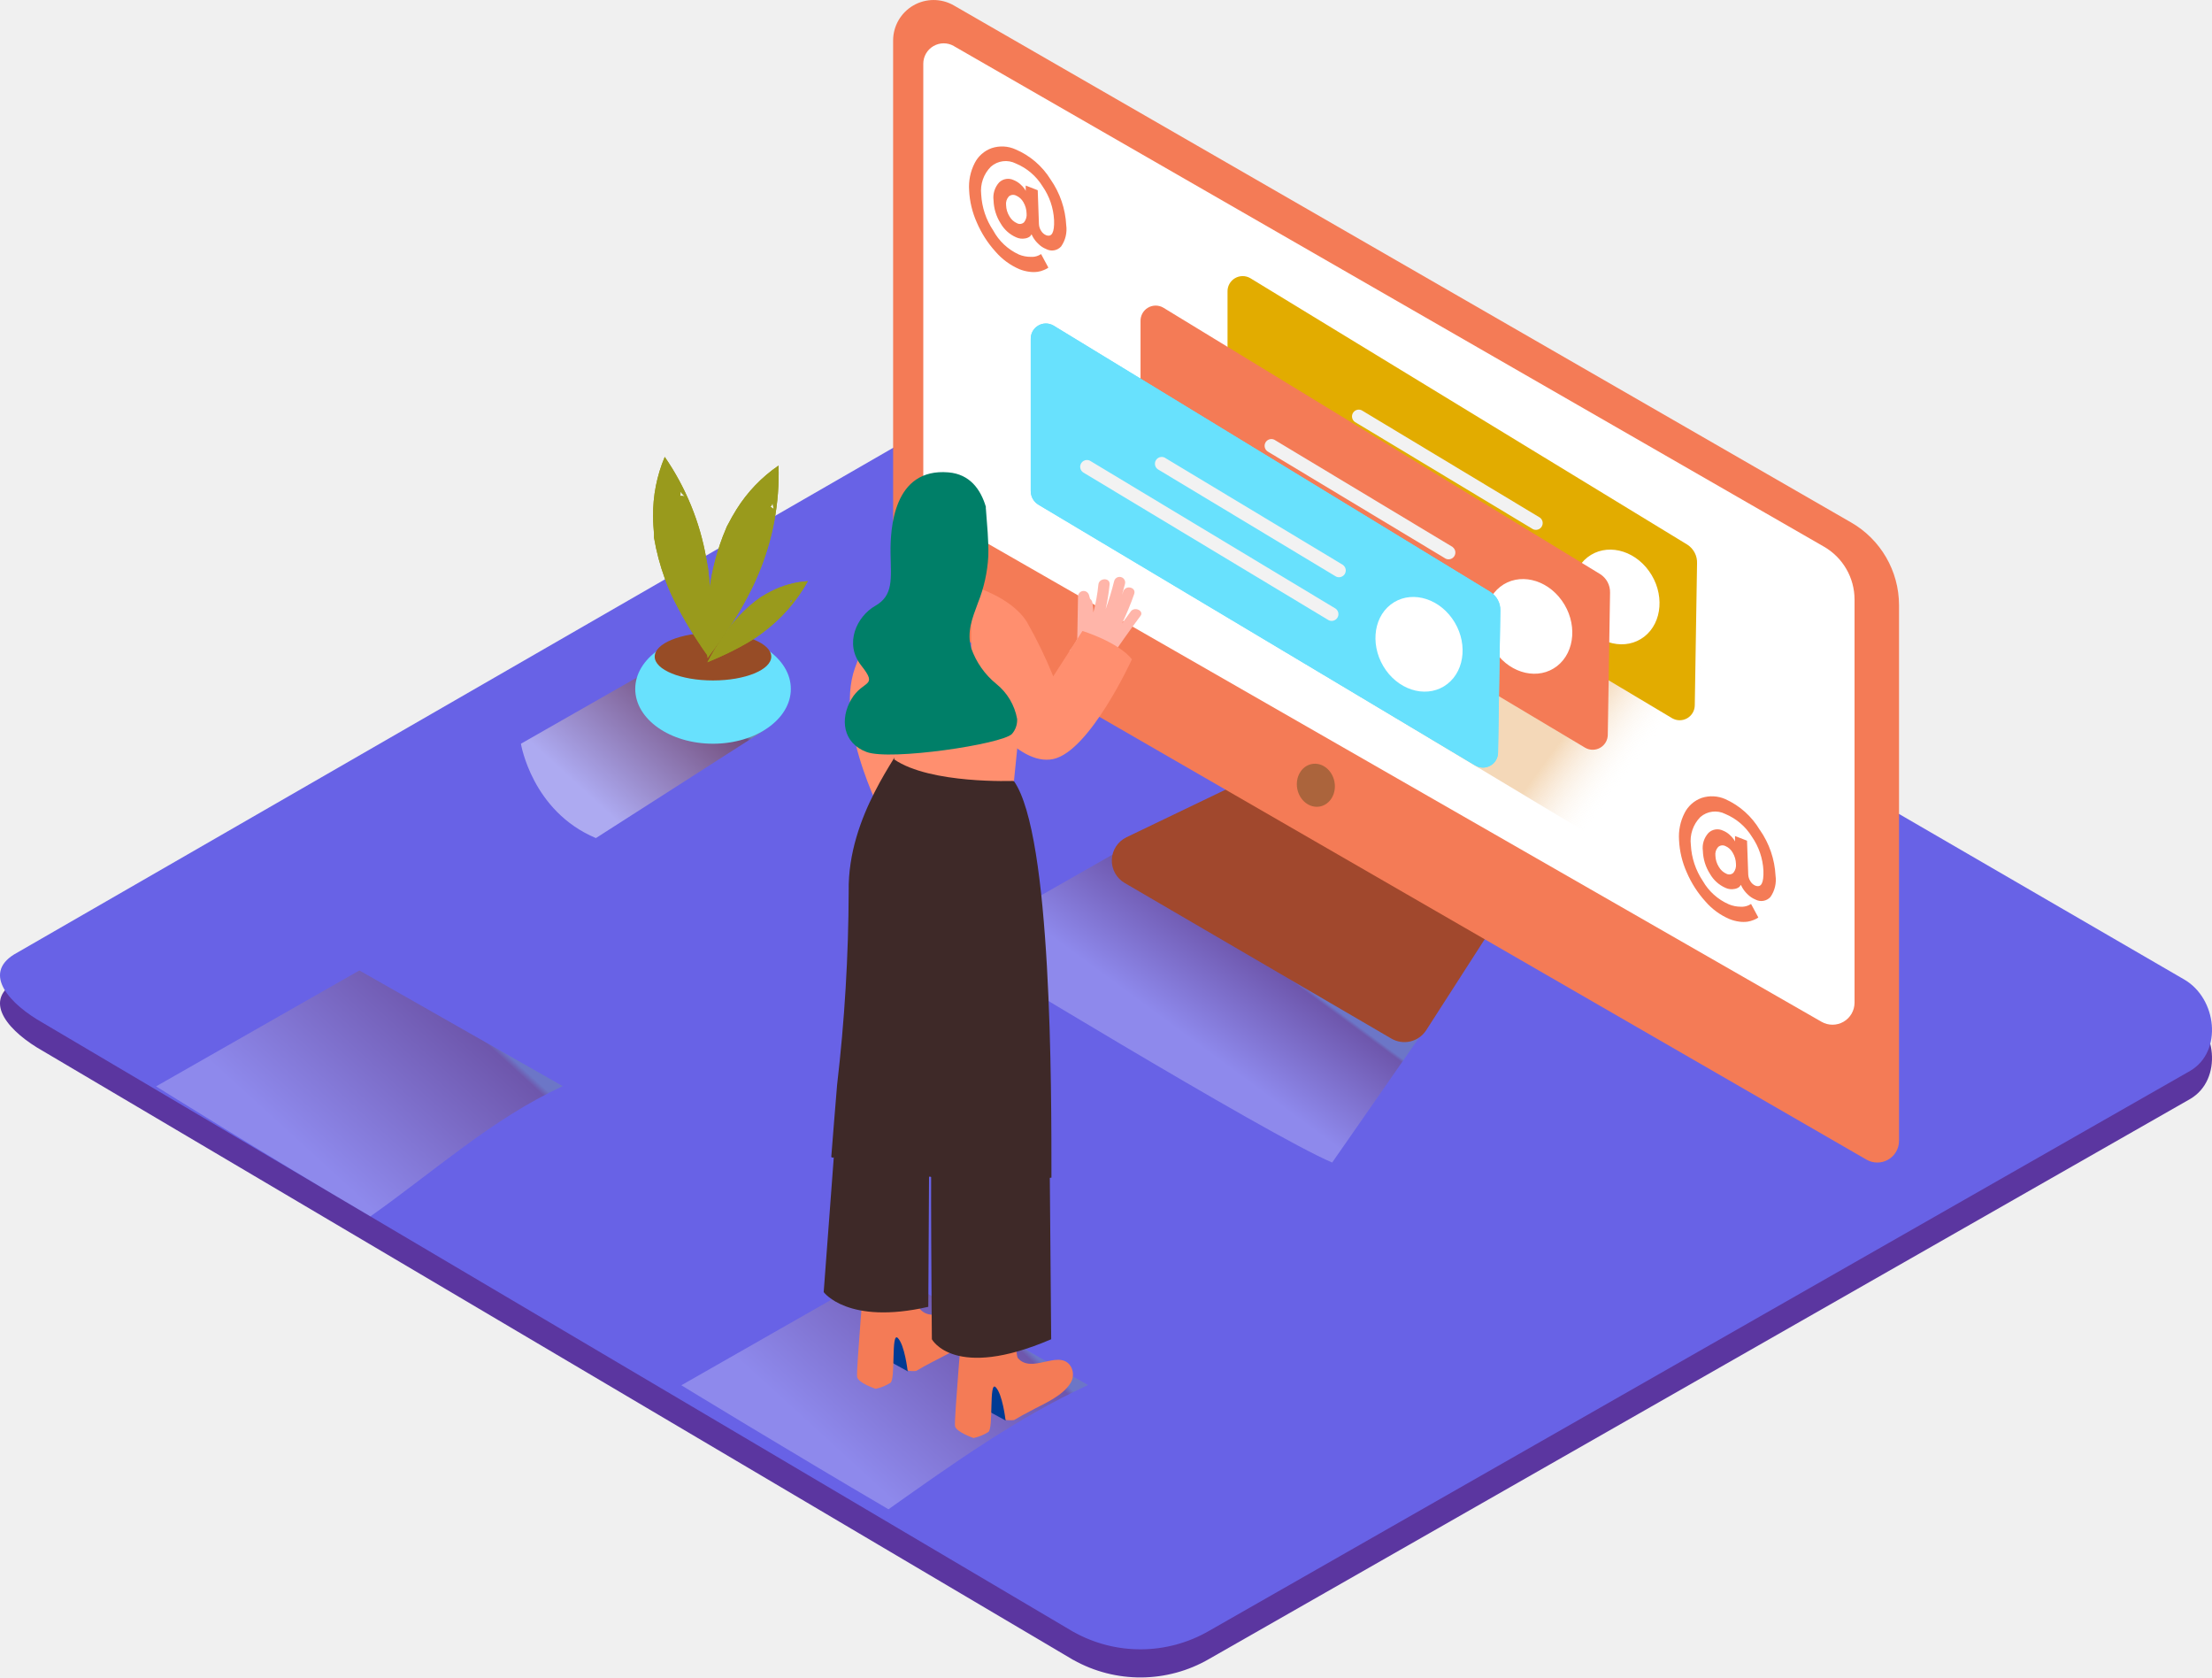
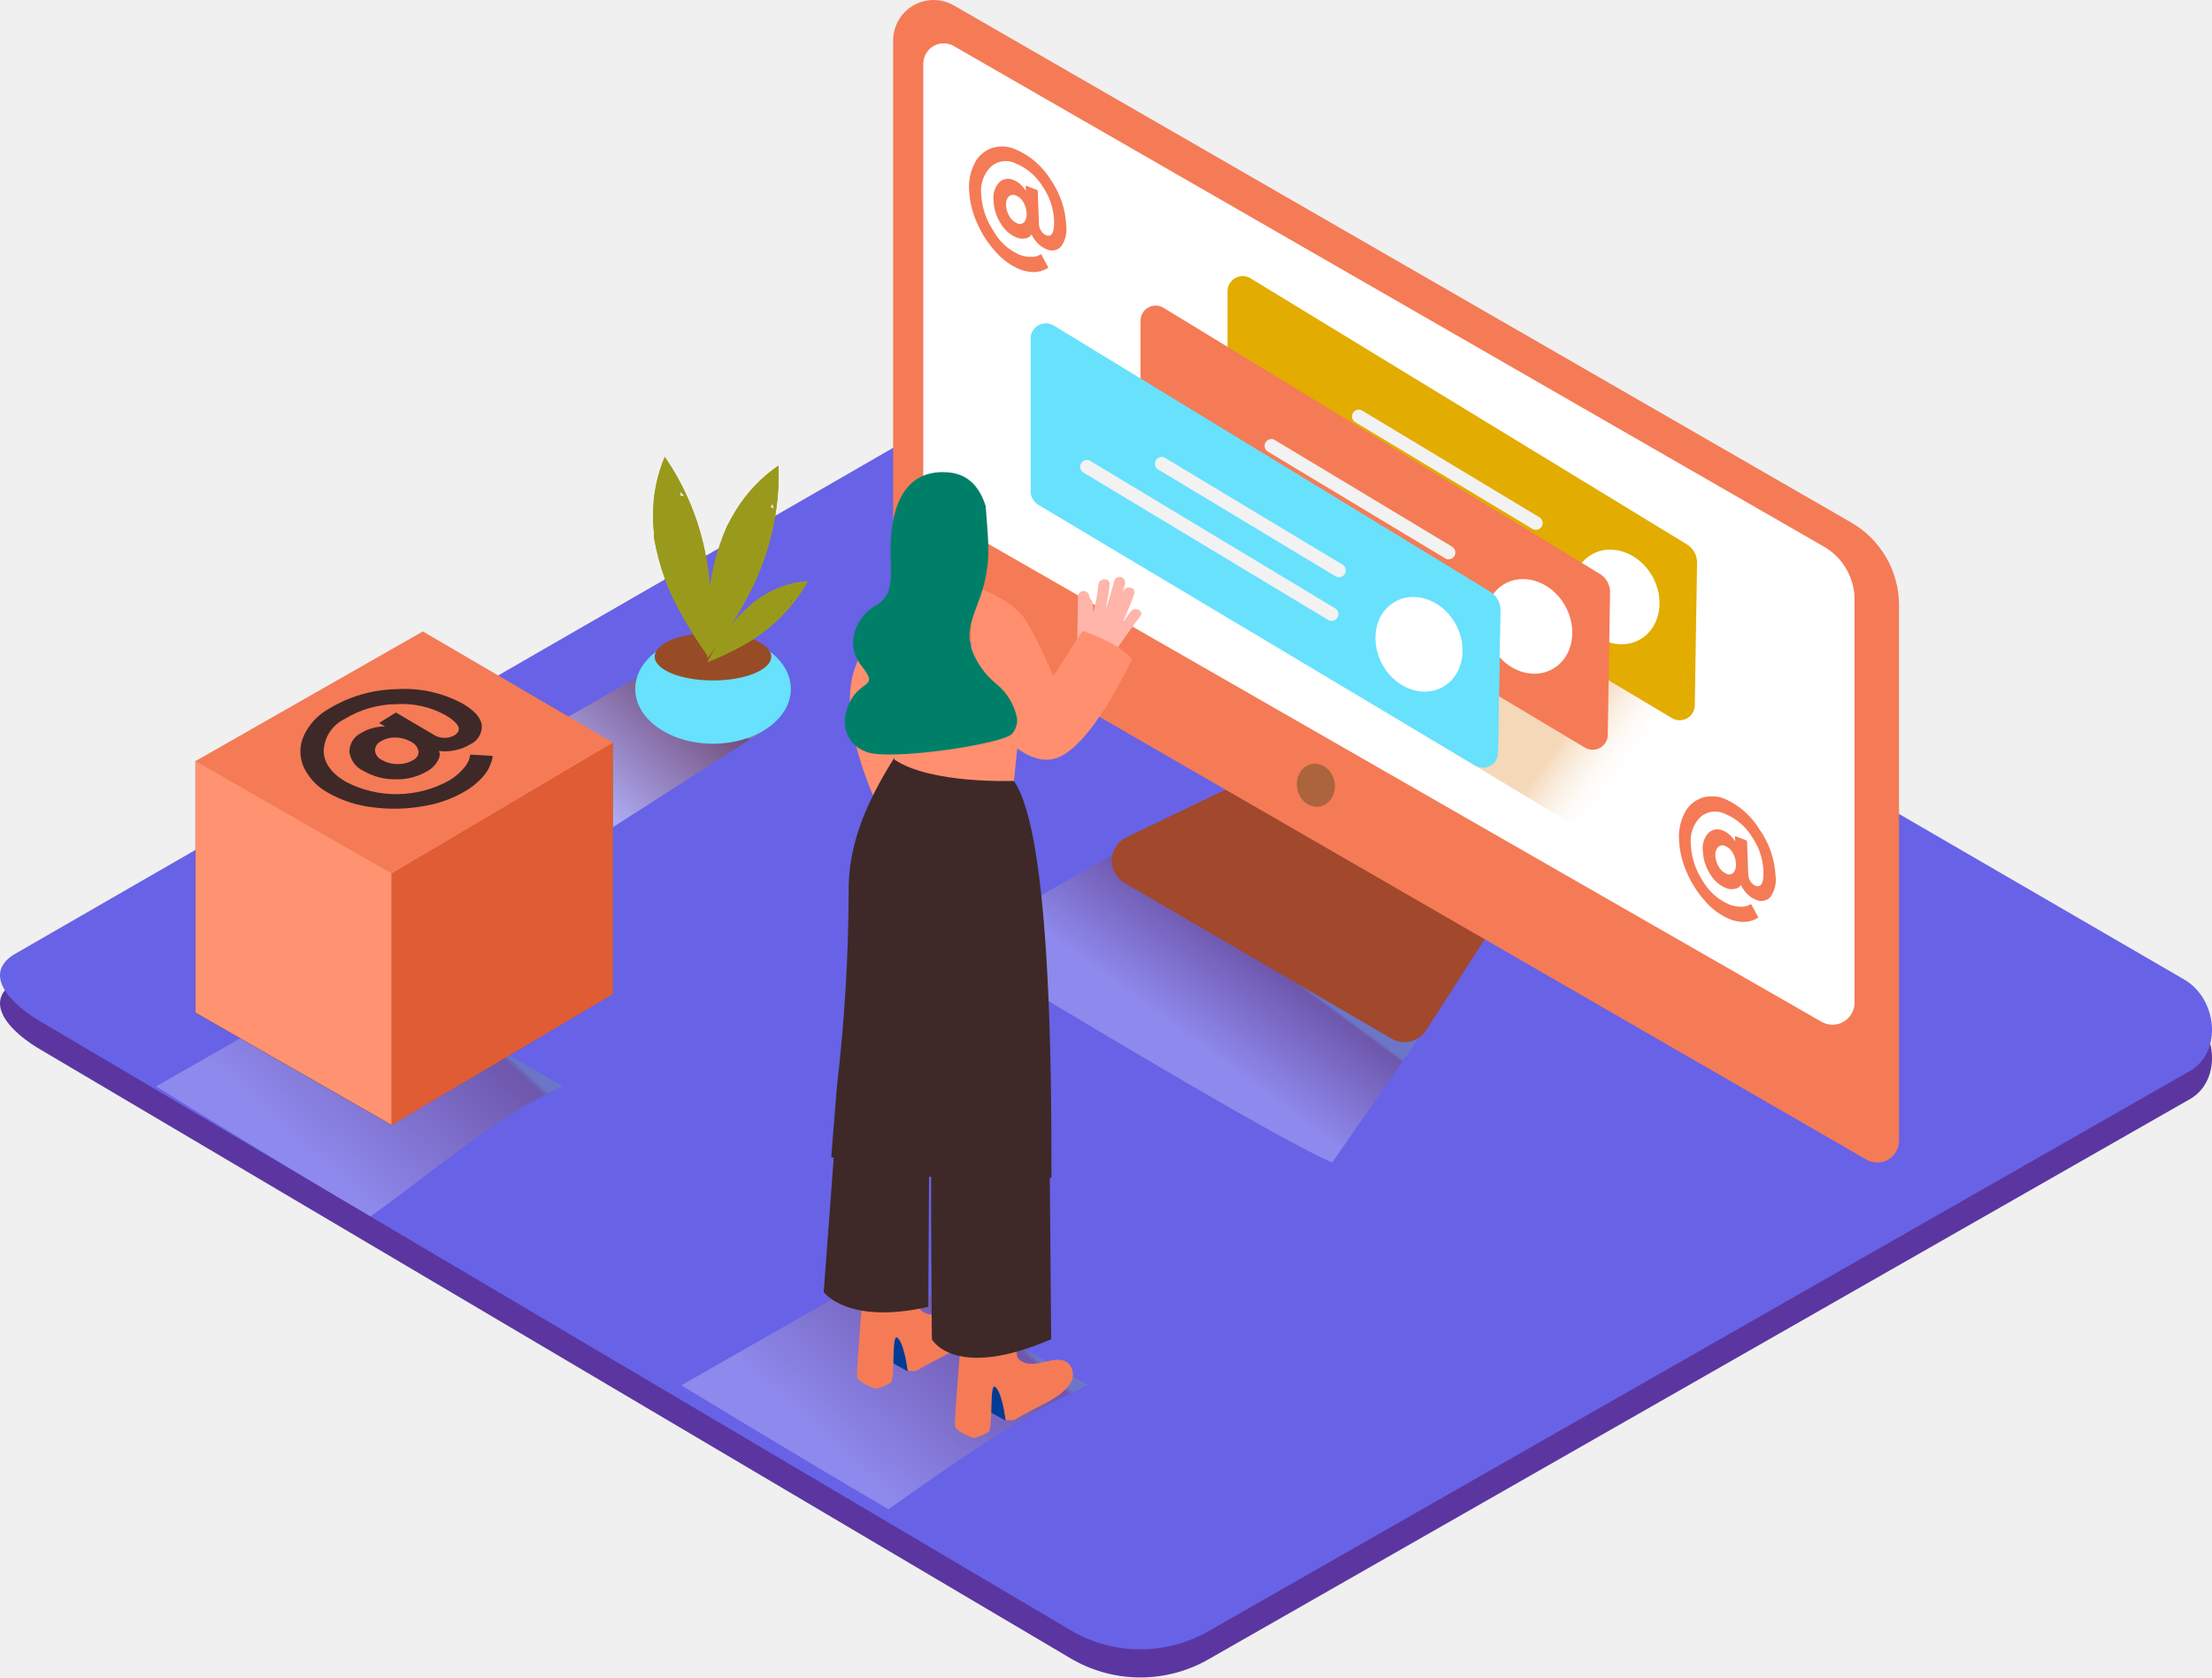
<svg xmlns="http://www.w3.org/2000/svg" xmlns:xlink="http://www.w3.org/1999/xlink" width="236.846" height="179.566" viewBox="0 0 236.846 179.566">
  <defs>
    <linearGradient id="linear-gradient" x1="0.612" y1="0.369" x2="0.408" y2="0.555" gradientUnits="objectBoundingBox">
      <stop offset="0" stop-color="#78b46a" />
      <stop offset="0.03" stop-color="#7f3500" />
      <stop offset="1" stop-color="#fff" />
    </linearGradient>
    <linearGradient id="linear-gradient-2" x1="0.822" y1="0.286" x2="0.299" y2="0.624" xlink:href="#linear-gradient" />
    <linearGradient id="linear-gradient-3" x1="0.807" y1="0.219" x2="0.216" y2="0.666" xlink:href="#linear-gradient" />
    <linearGradient id="linear-gradient-4" x1="0.81" y1="0.606" x2="0.675" y2="0.553" gradientUnits="objectBoundingBox">
      <stop offset="0" stop-color="#fff" stop-opacity="0" />
      <stop offset="0.99" stop-color="#dc841e" />
    </linearGradient>
    <linearGradient id="linear-gradient-5" x1="0.822" y1="0.276" x2="0.299" y2="0.623" xlink:href="#linear-gradient" />
  </defs>
-   <g id="Grupo_1" data-name="Grupo 1" transform="translate(-0.071 -0.407)">
-     <path id="Trazado_1" data-name="Trazado 1" d="M114.994,178.1,4.676,112.92c-3.512-1.974-6.523-5.209-3.1-7.331L112.286,41.8c1.66-1.03,4.181-1.705,5.873-.72l115.786,67.19c3.512,2.038,4.142,7.717.643,9.774l-105.056,59.95a14.67,14.67,0,0,1-14.538.1Z" fill="#5b36a0" />
-     <path id="Trazado_2" data-name="Trazado 2" d="M114.994,175.088,4.676,109.91c-3.512-1.975-6.523-5.21-3.1-7.332L112.286,38.79c1.66-1.029,4.181-1.7,5.873-.72l115.786,67.19c3.512,2.039,4.142,7.717.643,9.775L129.532,174.984a14.67,14.67,0,0,1-14.538.1Z" fill="#6862e6" />
-     <path id="Trazado_3" data-name="Trazado 3" d="M124.09,89.094l-21.768,12.418s33.533,20.457,40.39,23.338l12.537-18.007" opacity="0.25" fill="url(#linear-gradient)" />
-     <path id="Trazado_4" data-name="Trazado 4" d="M116.57,148.67,94.8,136.277,73.022,148.695s11.34,6.92,22.18,13.274c6.882-4.868,13.771-9.788,21.368-13.3Z" opacity="0.25" fill="url(#linear-gradient-2)" />
-     <path id="Trazado_5" data-name="Trazado 5" d="M69.658,72.142,55.847,80.02s1.17,7.222,8.028,10.1L81.957,78.547" opacity="0.46" fill="url(#linear-gradient-3)" />
-     <ellipse id="Elipse_1" data-name="Elipse 1" cx="8.33" cy="5.865" rx="8.33" ry="5.865" transform="translate(68.088 68.29)" fill="#68e1fd" />
-     <ellipse id="Elipse_2" data-name="Elipse 2" cx="6.24" cy="2.553" rx="6.24" ry="2.553" transform="translate(70.172 68.142)" fill="#974c26" />
-     <path id="Trazado_6" data-name="Trazado 6" d="M76.187,66.438c0-1.151-.039-2.3-.129-3.454q-.039-.45-.084-.894l-.064-.585a3.5,3.5,0,0,0-.09-.6c-.039-.236-.08-.47-.122-.7a27.482,27.482,0,0,0-4.451-10.888A15.913,15.913,0,0,0,70,55.692c0,.643.051,1.286.1,1.89v.38a25.153,25.153,0,0,0,1.158,4.38,21.007,21.007,0,0,0,1.344,3.009q.852,1.632,1.846,3.183c.515.81,1,1.53,1.5,2.219a42.052,42.052,0,0,0,.23-4.315ZM72.913,53.492a1.035,1.035,0,0,0,0-.45q.237.245.47.5a1.428,1.428,0,0,0-.477-.052h.007Z" fill="#999a1c" />
-     <path id="Trazado_7" data-name="Trazado 7" d="M78.329,67.325a32.485,32.485,0,0,0,1.756-2.977q.211-.4.412-.8l.263-.534.251-.553.277-.643A27.48,27.48,0,0,0,83.43,50.245a15.918,15.918,0,0,0-4.5,4.694q-.5.8-.933,1.647l-.128.237-.033.1c-.122.29-.244.58-.36.875a25.154,25.154,0,0,0-1.035,3.44,21.006,21.006,0,0,0-.5,3.261q-.17,1.831-.167,3.672c0,.958,0,1.833.058,2.675.855-1.138,1.717-2.308,2.5-3.524Zm4.245-12.662a1.024,1.024,0,0,0,.219-.393q.07.334.122.644a1.419,1.419,0,0,0-.34-.251Z" fill="#999a1c" />
-     <path id="Trazado_8" data-name="Trazado 8" d="M78.284,70.193q.971-.481,1.93-1.041l.482-.3.315-.2.309-.218.36-.264a17.288,17.288,0,0,0,4.889-5.55,10.017,10.017,0,0,0-3.937,1.087c-.354.18-.695.38-1.036.585l-.147.09-.052.045-.476.354a15.773,15.773,0,0,0-1.672,1.524,13.317,13.317,0,0,0-1.32,1.6q-.67.947-1.286,1.93c-.308.514-.585,1-.83,1.466.83-.347,1.66-.708,2.47-1.113Zm6.38-5.466a.643.643,0,0,0,.245-.141q-.07.2-.154.4a.9.9,0,0,0-.09-.257v-.007Zm-8.477,1.711c0-1.151-.039-2.3-.129-3.454q-.039-.45-.084-.894l-.064-.585a3.5,3.5,0,0,0-.09-.6c-.039-.236-.08-.47-.122-.7a27.482,27.482,0,0,0-4.451-10.888A15.913,15.913,0,0,0,70,55.692c0,.643.051,1.286.1,1.89v.38a25.153,25.153,0,0,0,1.158,4.38,21.007,21.007,0,0,0,1.344,3.009q.852,1.632,1.846,3.183c.515.81,1,1.53,1.5,2.219a42.052,42.052,0,0,0,.23-4.315ZM72.913,53.492a1.035,1.035,0,0,0,0-.45q.237.245.47.5a1.428,1.428,0,0,0-.477-.052h.007Z" fill="#999a1c" />
-     <path id="Trazado_9" data-name="Trazado 9" d="M78.329,67.325a32.485,32.485,0,0,0,1.756-2.977q.211-.4.412-.8l.263-.534.251-.553.277-.643A27.48,27.48,0,0,0,83.43,50.245a15.918,15.918,0,0,0-4.5,4.694q-.5.8-.933,1.647l-.128.237-.033.1c-.122.29-.244.58-.36.875a25.154,25.154,0,0,0-1.035,3.44,21.006,21.006,0,0,0-.5,3.261q-.17,1.831-.167,3.672c0,.958,0,1.833.058,2.675.855-1.138,1.717-2.308,2.5-3.524Zm4.245-12.662a1.024,1.024,0,0,0,.219-.393q.07.334.122.644a1.419,1.419,0,0,0-.34-.251Z" fill="#999a1c" />
-     <path id="Trazado_10" data-name="Trazado 10" d="M78.284,70.193q.971-.481,1.93-1.041l.482-.3.315-.2.309-.218.36-.264a17.288,17.288,0,0,0,4.889-5.55,10.017,10.017,0,0,0-3.937,1.087c-.354.18-.695.38-1.036.585l-.147.09-.052.045-.476.354a15.773,15.773,0,0,0-1.672,1.524,13.317,13.317,0,0,0-1.32,1.6q-.67.947-1.286,1.93c-.308.514-.585,1-.83,1.466.83-.347,1.66-.708,2.47-1.113Zm6.38-5.466a.643.643,0,0,0,.245-.141q-.07.2-.154.4a.9.9,0,0,0-.09-.257v-.007Z" fill="#999a1c" />
-     <path id="Trazado_11" data-name="Trazado 11" d="M132.735,84.245l-12.048,5.788a2.772,2.772,0,0,0-.193,4.894l28.554,16.656a2.773,2.773,0,0,0,3.731-.894l6.94-10.791" fill="#a1482d" />
-     <path id="Trazado_12" data-name="Trazado 12" d="M198.264,56.328,102.194.984A4.336,4.336,0,0,0,95.7,4.74V62.315a3.6,3.6,0,0,0,1.8,3.12l102.42,59.106a2.323,2.323,0,0,0,3.486-2.013V65.19a10.225,10.225,0,0,0-5.14-8.862Z" fill="#f47b56" />
-     <path id="Trazado_13" data-name="Trazado 13" d="M102.2,5.338l93.169,53.588a6.533,6.533,0,0,1,3.274,5.66v43.157a2.36,2.36,0,0,1-3.531,2.045L100.1,55.306a2.328,2.328,0,0,1-1.17-2.02V7.235a2.186,2.186,0,0,1,3.274-1.9Z" fill="#fff" />
-     <ellipse id="Elipse_3" data-name="Elipse 3" cx="2.026" cy="2.315" rx="2.026" ry="2.315" transform="translate(138.537 82.576) rotate(-10.9)" fill="#ab643c" />
-     <path id="Trazado_14" data-name="Trazado 14" d="M127.242,63.891l43.3,26.007,21.389-12.431L153.712,55.229" opacity="0.32" fill="url(#linear-gradient-4)" />
-     <path id="Trazado_15" data-name="Trazado 15" d="M180.748,58.714,133.938,30.18a1.621,1.621,0,0,0-2.431,1.46V47.9a1.7,1.7,0,0,0,.817,1.467l46.8,27.93a1.615,1.615,0,0,0,2.412-1.41l.244-15.157A2.276,2.276,0,0,0,180.748,58.714Z" fill="#e2ac00" />
-     <path id="Trazado_16" data-name="Trazado 16" d="M169.549,67.08c1.679,2.348,4.631,3,6.587,1.473s2.18-4.675.5-7.016-4.631-3-6.587-1.472-2.18,4.669-.5,7.016Z" fill="#fff" />
-     <path id="Trazado_17" data-name="Trazado 17" d="M164.956,55.814,145.864,44.322a.727.727,0,0,0-.733,1.247l19.092,11.492a.727.727,0,0,0,.733-1.247Zm-.785,4.669-26.315-15.84a.727.727,0,0,0-.7,1.248l26.284,15.846a.727.727,0,0,0,.733-1.248Z" fill="#f2f2f2" />
-     <path id="Trazado_18" data-name="Trazado 18" d="M171.408,61.865,124.624,33.338a1.621,1.621,0,0,0-2.432,1.46v16.25a1.705,1.705,0,0,0,.81,1.473l46.8,27.93a1.615,1.615,0,0,0,2.419-1.44l.244-15.159A2.276,2.276,0,0,0,171.408,61.865Z" fill="#f47b56" />
-     <path id="Trazado_19" data-name="Trazado 19" d="M160.209,70.232c1.679,2.347,4.631,3,6.587,1.473s2.18-4.676.5-7.017-4.631-3-6.587-1.472S158.53,67.885,160.209,70.232Z" fill="#fff" />
-     <path id="Trazado_20" data-name="Trazado 20" d="M155.616,58.965,136.51,47.473a.727.727,0,0,0-.733,1.248l19.092,11.492a.727.727,0,0,0,.733-1.248h.013Zm-.791,4.7L128.515,47.8a.727.727,0,0,0-.733,1.248L154.1,64.888a.727.727,0,0,0,.733-1.248Z" fill="#f2f2f2" />
-     <path id="Trazado_21" data-name="Trazado 21" d="M159.668,63.782l-46.8-28.528a1.621,1.621,0,0,0-2.432,1.46V52.965a1.7,1.7,0,0,0,.817,1.466l46.8,27.93a1.615,1.615,0,0,0,2.419-1.44l.244-15.159a2.275,2.275,0,0,0-1.055-1.98Z" fill="#68e1fd" />
-     <path id="Trazado_22" data-name="Trazado 22" d="M159.668,63.782l-46.8-28.528a1.621,1.621,0,0,0-2.432,1.46V52.965a1.7,1.7,0,0,0,.817,1.466l46.8,27.93a1.615,1.615,0,0,0,2.419-1.44l.244-15.159a2.275,2.275,0,0,0-1.055-1.98Z" fill="#68e1fd" />
-     <path id="Trazado_23" data-name="Trazado 23" d="M148.463,72.148c1.679,2.348,4.631,3,6.587,1.473s2.18-4.675.5-7.016-4.631-3-6.586-1.473-2.162,4.67-.5,7.016Z" fill="#fff" />
-     <path id="Trazado_24" data-name="Trazado 24" d="M143.87,60.881l-19.1-11.491a.727.727,0,0,0-.734,1.248L143.13,62.13a.727.727,0,0,0,.734-1.248h.006Zm-.791,4.676-26.316-15.84a.727.727,0,0,0-.733,1.248l26.315,15.84a.727.727,0,0,0,.734-1.248Z" fill="#f2f2f2" />
-     <path id="Trazado_25" data-name="Trazado 25" d="M98.25,62.187A22.765,22.765,0,0,0,91.618,71.9c-2.328,6.43,3.493,16.939,3.493,16.939l9.057-7.17" fill="#ff8f6f" />
-     <path id="Trazado_26" data-name="Trazado 26" d="M97.273,147.21l-2.458-1.357.644-3.511s3.66.347,3.981,1.646" fill="#003b94" />
-     <path id="Trazado_27" data-name="Trazado 27" d="M98.173,147.158c.553-.34,1.132-.643,1.705-.945,1.421-.778,3.473-1.582,4.348-3.042a1.7,1.7,0,0,0-.116-1.929c-1.286-1.556-4.1,1-5.544-.72-.283-.341-.419-5.75-.419-5.75l-5.48,1.48s-.926,10.868-.823,11.537,1.987,1.286,1.987,1.286a4.857,4.857,0,0,0,1.583-.643c.572-.418.051-5.518.784-4.8s1.055,3.505,1.055,3.505a3.778,3.778,0,0,0,.92.025Z" fill="#f47b56" />
-     <path id="Trazado_28" data-name="Trazado 28" d="M107.738,152.464l-2.457-1.338.643-3.511s3.66.347,3.982,1.646" fill="#003b94" />
-     <path id="Trazado_29" data-name="Trazado 29" d="M108.665,152.412c.553-.34,1.132-.643,1.7-.945,1.422-.778,3.474-1.582,4.349-3.042a1.7,1.7,0,0,0-.116-1.929c-1.287-1.556-4.1,1-5.545-.72-.283-.341-.418-5.75-.418-5.75l-5.48,1.48s-.933,10.906-.83,11.55,1.987,1.286,1.987,1.286a4.857,4.857,0,0,0,1.583-.643c.572-.418.051-5.518.784-4.8s1.055,3.505,1.055,3.505a3.783,3.783,0,0,0,.927.012Z" fill="#f47b56" />
-     <path id="Trazado_30" data-name="Trazado 30" d="M89.882,117.133l-1.615,21.588s2.573,3.55,11.2,1.576l.083-14.553m.3-4.334c-.187,1.858,0,22.36,0,22.36s2.386,4.462,12.775,0l-.148-17.422" fill="#3e2928" />
-     <path id="Trazado_31" data-name="Trazado 31" d="M89.078,124.264c.707.49.952-2.025,1.691-1.594a42.1,42.1,0,0,0,8.517,3.755h.064a.586.586,0,0,1,.792.29,45.081,45.081,0,0,0,5.59,1.286c2.424.386,4.431-1.409,6.92-1.53,0-9.531.046-36.657-4.013-42.445l-12.01-4.038c-.058.99-5.828,7.678-5.686,15.833A183.745,183.745,0,0,1,89.7,116.554c-.032.489-.6,7.19-.623,7.71Z" fill="#3e2928" />
-     <path id="Trazado_32" data-name="Trazado 32" d="M109.745,73.068,108.639,84s-8.96.36-12.82-2.3V72.425" fill="#ff8f6f" />
-     <path id="Trazado_33" data-name="Trazado 33" d="M121.137,65.872l-.913,1.247A30,30,0,0,0,121.51,64c.258-.726-.907-1.016-1.164-.289l-.135.373q.168-.579.315-1.164a.6.6,0,1,0-1.164-.29,31.171,31.171,0,0,1-.907,2.985,21.3,21.3,0,0,0,.425-2.637c.077-.765-1.126-.733-1.2,0a18.934,18.934,0,0,1-.54,2.99,5.57,5.57,0,0,0-.1-1.029.6.6,0,0,0-.25-.43q-.049-.2-.116-.4a.6.6,0,0,0-1.178.18l-.077,4.5a5.4,5.4,0,0,1-.842,1.287,21.018,21.018,0,0,1,1.672,1.286,17.084,17.084,0,0,1,1.364,1.286q.579-.72,1.113-1.466a.643.643,0,0,0,.115-.129q1.607-2.378,3.32-4.682c.476-.527-.573-1.112-1.03-.5Z" fill="#ffb5a9" />
-     <path id="Trazado_34" data-name="Trazado 34" d="M104.059,63.1s4.233,1.138,5.95,3.859a48.379,48.379,0,0,1,2.837,5.845l3.126-4.855s3.795,1.164,5.3,3.029c0,0-4.5,9.84-8.426,10.682s-8.092-5.775-8.092-5.775-.862,2.765-.695-.187" fill="#ff8f6f" />
-     <path id="Trazado_35" data-name="Trazado 35" d="M106.748,73.615a8.572,8.572,0,0,1-2.683-3.82c-.508-1.73.129-3.248.72-4.856a15.643,15.643,0,0,0,1.107-5c.052-1.684-.141-3.37-.257-5.048a.489.489,0,0,1,0-.218c-.566-1.9-1.724-3.505-4.008-3.7-5.911-.5-6.246,6.045-6.2,8.707s.328,4.463-1.634,5.576-3.378,4.032-1.506,6.392.193,1.5-1.055,3.6-.926,4.714,1.634,5.66,14.46-.83,15.554-1.93a2.27,2.27,0,0,0,.56-1.608,6.238,6.238,0,0,0-2.232-3.755Z" fill="#007f68" />
-     <path id="Trazado_36" data-name="Trazado 36" d="M112.563,19.62a9.42,9.42,0,0,1,1.672,4.888,3.215,3.215,0,0,1-.547,2.283,1.319,1.319,0,0,1-1.6.277,2.464,2.464,0,0,1-.862-.58,3,3,0,0,1-.553-.7l-.154-.3a1.041,1.041,0,0,1-.155.218,1.114,1.114,0,0,1-.527.225,1.6,1.6,0,0,1-.952-.115A3.57,3.57,0,0,1,107.2,24.3a4.854,4.854,0,0,1-.746-2.437,2.4,2.4,0,0,1,.6-1.93,1.377,1.377,0,0,1,1.564-.244,2.307,2.307,0,0,1,.7.438,2.7,2.7,0,0,1,.464.508l.116.206V20.27l1.286.5.129,3.614a1.417,1.417,0,0,0,.231.727,1.133,1.133,0,0,0,.528.47q.933.366.862-1.609a6.957,6.957,0,0,0-1.242-3.633,6.091,6.091,0,0,0-2.85-2.43,2.4,2.4,0,0,0-2.675.34,3.633,3.633,0,0,0-1.036,2.971,7.664,7.664,0,0,0,1.287,3.859,5.93,5.93,0,0,0,2.746,2.572,3.247,3.247,0,0,0,1.287.25,1.707,1.707,0,0,0,.836-.154l.257-.141.779,1.447-.129.09a3.071,3.071,0,0,1-.38.18,2.432,2.432,0,0,1-.643.18,3.217,3.217,0,0,1-.855,0,4.31,4.31,0,0,1-1.087-.277,7.076,7.076,0,0,1-2.573-1.89,11.209,11.209,0,0,1-1.994-3.113,9.529,9.529,0,0,1-.824-3.453,5.542,5.542,0,0,1,.592-2.9,3.267,3.267,0,0,1,1.827-1.608,3.52,3.52,0,0,1,2.534.128,8.175,8.175,0,0,1,3.77,3.229Zm-2.837,4.573a1.289,1.289,0,0,0,.264-.952,2.456,2.456,0,0,0-.341-1.19,1.634,1.634,0,0,0-.779-.707.7.7,0,0,0-.79.1,1.177,1.177,0,0,0-.284.933,2.407,2.407,0,0,0,.367,1.2,1.728,1.728,0,0,0,.817.733.643.643,0,0,0,.746-.116m78.786,65.062a9.388,9.388,0,0,1,1.672,4.887,3.215,3.215,0,0,1-.546,2.283,1.325,1.325,0,0,1-1.6.277,2.534,2.534,0,0,1-.862-.58,3.113,3.113,0,0,1-.553-.7l-.154-.3a1.247,1.247,0,0,1-.155.218,1.086,1.086,0,0,1-.527.225,1.546,1.546,0,0,1-.946-.109,3.57,3.57,0,0,1-1.685-1.518,4.835,4.835,0,0,1-.753-2.443,2.364,2.364,0,0,1,.6-1.93,1.37,1.37,0,0,1,1.556-.244,2.289,2.289,0,0,1,.7.437,2.8,2.8,0,0,1,.464.515l.122.205V89.9l1.286.5.129,3.614a1.455,1.455,0,0,0,.231.727,1.122,1.122,0,0,0,.528.47c.643.244.907-.29.868-1.608a6.99,6.99,0,0,0-1.241-3.64,6.1,6.1,0,0,0-2.843-2.424,2.406,2.406,0,0,0-2.676.334,3.633,3.633,0,0,0-1.01,2.99,7.639,7.639,0,0,0,1.286,3.859,5.956,5.956,0,0,0,2.78,2.489,3.335,3.335,0,0,0,1.286.257,1.769,1.769,0,0,0,.836-.155l.257-.141.779,1.447-.13.09a2.86,2.86,0,0,1-.379.18,2.83,2.83,0,0,1-.643.18,3.282,3.282,0,0,1-.862,0,4.3,4.3,0,0,1-1.08-.283,7.076,7.076,0,0,1-2.573-1.884,11.234,11.234,0,0,1-2-3.12,9.51,9.51,0,0,1-.823-3.452,5.51,5.51,0,0,1,.592-2.894,3.293,3.293,0,0,1,1.827-1.615,3.564,3.564,0,0,1,2.54.13,8.188,8.188,0,0,1,3.693,3.305Zm-2.837,4.572a1.29,1.29,0,0,0,.27-.952,2.437,2.437,0,0,0-.347-1.19,1.608,1.608,0,0,0-.772-.707.7.7,0,0,0-.791.1,1.164,1.164,0,0,0-.29.932,2.393,2.393,0,0,0,.367,1.19,1.747,1.747,0,0,0,.817.74.643.643,0,0,0,.746-.11" fill="#f47b56" />
-     <path id="Trazado_37" data-name="Trazado 37" d="M60.324,116.676,38.55,104.29,16.782,116.7s12.113,7.562,22.951,13.916c6.883-4.862,13-10.424,20.591-13.942Z" opacity="0.25" fill="url(#linear-gradient-5)" />
+   <g id="illustration-woman-online-mobile" transform="translate(-29.071 -0.407)">
+     <g id="Grupo_1" data-name="Grupo 1" transform="translate(29)">
+       <path id="Trazado_1" data-name="Trazado 1" d="M114.994,178.1,4.676,112.92c-3.512-1.974-6.523-5.209-3.1-7.331L112.286,41.8c1.66-1.03,4.181-1.705,5.873-.72l115.786,67.19c3.512,2.038,4.142,7.717.643,9.774l-105.056,59.95a14.67,14.67,0,0,1-14.538.1Z" fill="#5b36a0" />
+       <path id="Trazado_2" data-name="Trazado 2" d="M114.994,175.088,4.676,109.91c-3.512-1.975-6.523-5.21-3.1-7.332L112.286,38.79c1.66-1.029,4.181-1.7,5.873-.72l115.786,67.19c3.512,2.039,4.142,7.717.643,9.775L129.532,174.984a14.67,14.67,0,0,1-14.538.1Z" fill="#6862e6" />
+       <path id="Trazado_3" data-name="Trazado 3" d="M124.09,89.094l-21.768,12.418s33.533,20.457,40.39,23.338l12.537-18.007" opacity="0.25" fill="url(#linear-gradient)" />
+       <path id="Trazado_4" data-name="Trazado 4" d="M116.57,148.67,94.8,136.277,73.022,148.695s11.34,6.92,22.18,13.274c6.882-4.868,13.771-9.788,21.368-13.3Z" opacity="0.25" fill="url(#linear-gradient-2)" />
+       <path id="Trazado_5" data-name="Trazado 5" d="M69.658,72.142,55.847,80.02s1.17,7.222,8.028,10.1L81.957,78.547" opacity="0.46" fill="url(#linear-gradient-3)" />
+       <ellipse id="Elipse_1" data-name="Elipse 1" cx="8.33" cy="5.865" rx="8.33" ry="5.865" transform="translate(68.088 68.29)" fill="#68e1fd" />
+       <ellipse id="Elipse_2" data-name="Elipse 2" cx="6.24" cy="2.553" rx="6.24" ry="2.553" transform="translate(70.172 68.142)" fill="#974c26" />
+       <path id="Trazado_6" data-name="Trazado 6" d="M76.187,66.438c0-1.151-.039-2.3-.129-3.454q-.039-.45-.084-.894l-.064-.585a3.5,3.5,0,0,0-.09-.6c-.039-.236-.08-.47-.122-.7a27.482,27.482,0,0,0-4.451-10.888A15.913,15.913,0,0,0,70,55.692c0,.643.051,1.286.1,1.89v.38a25.153,25.153,0,0,0,1.158,4.38,21.007,21.007,0,0,0,1.344,3.009q.852,1.632,1.846,3.183c.515.81,1,1.53,1.5,2.219a42.052,42.052,0,0,0,.23-4.315ZM72.913,53.492a1.035,1.035,0,0,0,0-.45q.237.245.47.5a1.428,1.428,0,0,0-.477-.052h.007Z" fill="#999a1c" />
+       <path id="Trazado_7" data-name="Trazado 7" d="M78.329,67.325a32.485,32.485,0,0,0,1.756-2.977q.211-.4.412-.8l.263-.534.251-.553.277-.643A27.48,27.48,0,0,0,83.43,50.245a15.918,15.918,0,0,0-4.5,4.694q-.5.8-.933,1.647l-.128.237-.033.1c-.122.29-.244.58-.36.875a25.154,25.154,0,0,0-1.035,3.44,21.006,21.006,0,0,0-.5,3.261q-.17,1.831-.167,3.672c0,.958,0,1.833.058,2.675.855-1.138,1.717-2.308,2.5-3.524Zm4.245-12.662a1.024,1.024,0,0,0,.219-.393q.07.334.122.644a1.419,1.419,0,0,0-.34-.251Z" fill="#999a1c" />
+       <path id="Trazado_8" data-name="Trazado 8" d="M78.284,70.193q.971-.481,1.93-1.041l.482-.3.315-.2.309-.218.36-.264a17.288,17.288,0,0,0,4.889-5.55,10.017,10.017,0,0,0-3.937,1.087c-.354.18-.695.38-1.036.585l-.147.09-.052.045-.476.354a15.773,15.773,0,0,0-1.672,1.524,13.317,13.317,0,0,0-1.32,1.6q-.67.947-1.286,1.93c-.308.514-.585,1-.83,1.466.83-.347,1.66-.708,2.47-1.113Zm6.38-5.466a.643.643,0,0,0,.245-.141q-.07.2-.154.4a.9.9,0,0,0-.09-.257v-.007Zm-8.477,1.711c0-1.151-.039-2.3-.129-3.454q-.039-.45-.084-.894l-.064-.585a3.5,3.5,0,0,0-.09-.6c-.039-.236-.08-.47-.122-.7a27.482,27.482,0,0,0-4.451-10.888A15.913,15.913,0,0,0,70,55.692c0,.643.051,1.286.1,1.89v.38a25.153,25.153,0,0,0,1.158,4.38,21.007,21.007,0,0,0,1.344,3.009q.852,1.632,1.846,3.183c.515.81,1,1.53,1.5,2.219a42.052,42.052,0,0,0,.23-4.315ZM72.913,53.492a1.035,1.035,0,0,0,0-.45q.237.245.47.5a1.428,1.428,0,0,0-.477-.052h.007Z" fill="#999a1c" />
+       <path id="Trazado_9" data-name="Trazado 9" d="M78.329,67.325a32.485,32.485,0,0,0,1.756-2.977q.211-.4.412-.8l.263-.534.251-.553.277-.643A27.48,27.48,0,0,0,83.43,50.245a15.918,15.918,0,0,0-4.5,4.694q-.5.8-.933,1.647l-.128.237-.033.1c-.122.29-.244.58-.36.875a25.154,25.154,0,0,0-1.035,3.44,21.006,21.006,0,0,0-.5,3.261q-.17,1.831-.167,3.672c0,.958,0,1.833.058,2.675.855-1.138,1.717-2.308,2.5-3.524Zm4.245-12.662a1.024,1.024,0,0,0,.219-.393q.07.334.122.644a1.419,1.419,0,0,0-.34-.251Z" fill="#999a1c" />
+       <path id="Trazado_10" data-name="Trazado 10" d="M78.284,70.193q.971-.481,1.93-1.041l.482-.3.315-.2.309-.218.36-.264a17.288,17.288,0,0,0,4.889-5.55,10.017,10.017,0,0,0-3.937,1.087c-.354.18-.695.38-1.036.585l-.147.09-.052.045-.476.354a15.773,15.773,0,0,0-1.672,1.524,13.317,13.317,0,0,0-1.32,1.6q-.67.947-1.286,1.93c-.308.514-.585,1-.83,1.466.83-.347,1.66-.708,2.47-1.113Zm6.38-5.466a.643.643,0,0,0,.245-.141q-.07.2-.154.4a.9.9,0,0,0-.09-.257v-.007Z" fill="#999a1c" />
+       <path id="Trazado_11" data-name="Trazado 11" d="M132.735,84.245l-12.048,5.788a2.772,2.772,0,0,0-.193,4.894l28.554,16.656a2.773,2.773,0,0,0,3.731-.894l6.94-10.791" fill="#a1482d" />
+       <path id="Trazado_12" data-name="Trazado 12" d="M198.264,56.328,102.194.984A4.336,4.336,0,0,0,95.7,4.74V62.315a3.6,3.6,0,0,0,1.8,3.12l102.42,59.106a2.323,2.323,0,0,0,3.486-2.013V65.19a10.225,10.225,0,0,0-5.14-8.862Z" fill="#f47b56" />
+       <path id="Trazado_13" data-name="Trazado 13" d="M102.2,5.338l93.169,53.588a6.533,6.533,0,0,1,3.274,5.66v43.157a2.36,2.36,0,0,1-3.531,2.045L100.1,55.306a2.328,2.328,0,0,1-1.17-2.02V7.235a2.186,2.186,0,0,1,3.274-1.9Z" fill="#fff" />
+       <ellipse id="Elipse_3" data-name="Elipse 3" cx="2.026" cy="2.315" rx="2.026" ry="2.315" transform="translate(138.537 82.576) rotate(-10.9)" fill="#ab643c" />
+       <path id="Trazado_14" data-name="Trazado 14" d="M127.242,63.891l43.3,26.007,21.389-12.431L153.712,55.229" opacity="0.32" fill="url(#linear-gradient-4)" />
+       <path id="Trazado_15" data-name="Trazado 15" d="M180.748,58.714,133.938,30.18a1.621,1.621,0,0,0-2.431,1.46V47.9a1.7,1.7,0,0,0,.817,1.467l46.8,27.93a1.615,1.615,0,0,0,2.412-1.41l.244-15.157A2.276,2.276,0,0,0,180.748,58.714Z" fill="#e2ac00" />
+       <path id="Trazado_16" data-name="Trazado 16" d="M169.549,67.08c1.679,2.348,4.631,3,6.587,1.473s2.18-4.675.5-7.016-4.631-3-6.587-1.472-2.18,4.669-.5,7.016Z" fill="#fff" />
+       <path id="Trazado_17" data-name="Trazado 17" d="M164.956,55.814,145.864,44.322a.727.727,0,0,0-.733,1.247l19.092,11.492a.727.727,0,0,0,.733-1.247Zm-.785,4.669-26.315-15.84a.727.727,0,0,0-.7,1.248l26.284,15.846a.727.727,0,0,0,.733-1.248Z" fill="#f2f2f2" />
+       <path id="Trazado_18" data-name="Trazado 18" d="M171.408,61.865,124.624,33.338a1.621,1.621,0,0,0-2.432,1.46v16.25a1.705,1.705,0,0,0,.81,1.473l46.8,27.93a1.615,1.615,0,0,0,2.419-1.44l.244-15.159A2.276,2.276,0,0,0,171.408,61.865Z" fill="#f47b56" />
+       <path id="Trazado_19" data-name="Trazado 19" d="M160.209,70.232c1.679,2.347,4.631,3,6.587,1.473s2.18-4.676.5-7.017-4.631-3-6.587-1.472S158.53,67.885,160.209,70.232Z" fill="#fff" />
+       <path id="Trazado_20" data-name="Trazado 20" d="M155.616,58.965,136.51,47.473a.727.727,0,0,0-.733,1.248l19.092,11.492a.727.727,0,0,0,.733-1.248h.013Zm-.791,4.7L128.515,47.8a.727.727,0,0,0-.733,1.248L154.1,64.888a.727.727,0,0,0,.733-1.248Z" fill="#f2f2f2" />
+       <path id="Trazado_21" data-name="Trazado 21" d="M159.668,63.782l-46.8-28.528a1.621,1.621,0,0,0-2.432,1.46V52.965a1.7,1.7,0,0,0,.817,1.466l46.8,27.93a1.615,1.615,0,0,0,2.419-1.44l.244-15.159a2.275,2.275,0,0,0-1.055-1.98Z" fill="#68e1fd" />
+       <path id="Trazado_22" data-name="Trazado 22" d="M159.668,63.782l-46.8-28.528a1.621,1.621,0,0,0-2.432,1.46V52.965a1.7,1.7,0,0,0,.817,1.466l46.8,27.93a1.615,1.615,0,0,0,2.419-1.44l.244-15.159a2.275,2.275,0,0,0-1.055-1.98Z" fill="#68e1fd" />
+       <path id="Trazado_23" data-name="Trazado 23" d="M148.463,72.148c1.679,2.348,4.631,3,6.587,1.473s2.18-4.675.5-7.016-4.631-3-6.586-1.473-2.162,4.67-.5,7.016Z" fill="#fff" />
+       <path id="Trazado_24" data-name="Trazado 24" d="M143.87,60.881l-19.1-11.491a.727.727,0,0,0-.734,1.248L143.13,62.13a.727.727,0,0,0,.734-1.248h.006Zm-.791,4.676-26.316-15.84a.727.727,0,0,0-.733,1.248l26.315,15.84a.727.727,0,0,0,.734-1.248Z" fill="#f2f2f2" />
+       <path id="Trazado_25" data-name="Trazado 25" d="M98.25,62.187A22.765,22.765,0,0,0,91.618,71.9c-2.328,6.43,3.493,16.939,3.493,16.939l9.057-7.17" fill="#ff8f6f" />
+       <path id="Trazado_26" data-name="Trazado 26" d="M97.273,147.21l-2.458-1.357.644-3.511s3.66.347,3.981,1.646" fill="#003b94" />
+       <path id="Trazado_27" data-name="Trazado 27" d="M98.173,147.158c.553-.34,1.132-.643,1.705-.945,1.421-.778,3.473-1.582,4.348-3.042a1.7,1.7,0,0,0-.116-1.929c-1.286-1.556-4.1,1-5.544-.72-.283-.341-.419-5.75-.419-5.75l-5.48,1.48s-.926,10.868-.823,11.537,1.987,1.286,1.987,1.286a4.857,4.857,0,0,0,1.583-.643c.572-.418.051-5.518.784-4.8s1.055,3.505,1.055,3.505a3.778,3.778,0,0,0,.92.025Z" fill="#f47b56" />
+       <path id="Trazado_28" data-name="Trazado 28" d="M107.738,152.464l-2.457-1.338.643-3.511s3.66.347,3.982,1.646" fill="#003b94" />
+       <path id="Trazado_29" data-name="Trazado 29" d="M108.665,152.412c.553-.34,1.132-.643,1.7-.945,1.422-.778,3.474-1.582,4.349-3.042a1.7,1.7,0,0,0-.116-1.929c-1.287-1.556-4.1,1-5.545-.72-.283-.341-.418-5.75-.418-5.75l-5.48,1.48s-.933,10.906-.83,11.55,1.987,1.286,1.987,1.286a4.857,4.857,0,0,0,1.583-.643c.572-.418.051-5.518.784-4.8s1.055,3.505,1.055,3.505a3.783,3.783,0,0,0,.927.012Z" fill="#f47b56" />
+       <path id="Trazado_30" data-name="Trazado 30" d="M89.882,117.133l-1.615,21.588s2.573,3.55,11.2,1.576l.083-14.553m.3-4.334c-.187,1.858,0,22.36,0,22.36s2.386,4.462,12.775,0l-.148-17.422" fill="#3e2928" />
+       <path id="Trazado_31" data-name="Trazado 31" d="M89.078,124.264c.707.49.952-2.025,1.691-1.594a42.1,42.1,0,0,0,8.517,3.755h.064a.586.586,0,0,1,.792.29,45.081,45.081,0,0,0,5.59,1.286c2.424.386,4.431-1.409,6.92-1.53,0-9.531.046-36.657-4.013-42.445l-12.01-4.038c-.058.99-5.828,7.678-5.686,15.833A183.745,183.745,0,0,1,89.7,116.554c-.032.489-.6,7.19-.623,7.71Z" fill="#3e2928" />
+       <path id="Trazado_32" data-name="Trazado 32" d="M109.745,73.068,108.639,84s-8.96.36-12.82-2.3V72.425" fill="#ff8f6f" />
+       <path id="Trazado_33" data-name="Trazado 33" d="M121.137,65.872l-.913,1.247A30,30,0,0,0,121.51,64c.258-.726-.907-1.016-1.164-.289l-.135.373q.168-.579.315-1.164a.6.6,0,1,0-1.164-.29,31.171,31.171,0,0,1-.907,2.985,21.3,21.3,0,0,0,.425-2.637c.077-.765-1.126-.733-1.2,0a18.934,18.934,0,0,1-.54,2.99,5.57,5.57,0,0,0-.1-1.029.6.6,0,0,0-.25-.43q-.049-.2-.116-.4a.6.6,0,0,0-1.178.18l-.077,4.5a5.4,5.4,0,0,1-.842,1.287,21.018,21.018,0,0,1,1.672,1.286,17.084,17.084,0,0,1,1.364,1.286q.579-.72,1.113-1.466a.643.643,0,0,0,.115-.129q1.607-2.378,3.32-4.682c.476-.527-.573-1.112-1.03-.5Z" fill="#ffb5a9" />
+       <path id="Trazado_34" data-name="Trazado 34" d="M104.059,63.1s4.233,1.138,5.95,3.859a48.379,48.379,0,0,1,2.837,5.845l3.126-4.855s3.795,1.164,5.3,3.029c0,0-4.5,9.84-8.426,10.682s-8.092-5.775-8.092-5.775-.862,2.765-.695-.187" fill="#ff8f6f" />
+       <path id="Trazado_35" data-name="Trazado 35" d="M106.748,73.615a8.572,8.572,0,0,1-2.683-3.82c-.508-1.73.129-3.248.72-4.856a15.643,15.643,0,0,0,1.107-5c.052-1.684-.141-3.37-.257-5.048a.489.489,0,0,1,0-.218c-.566-1.9-1.724-3.505-4.008-3.7-5.911-.5-6.246,6.045-6.2,8.707s.328,4.463-1.634,5.576-3.378,4.032-1.506,6.392.193,1.5-1.055,3.6-.926,4.714,1.634,5.66,14.46-.83,15.554-1.93a2.27,2.27,0,0,0,.56-1.608,6.238,6.238,0,0,0-2.232-3.755Z" fill="#007f68" />
+       <path id="Trazado_36" data-name="Trazado 36" d="M112.563,19.62a9.42,9.42,0,0,1,1.672,4.888,3.215,3.215,0,0,1-.547,2.283,1.319,1.319,0,0,1-1.6.277,2.464,2.464,0,0,1-.862-.58,3,3,0,0,1-.553-.7l-.154-.3a1.041,1.041,0,0,1-.155.218,1.114,1.114,0,0,1-.527.225,1.6,1.6,0,0,1-.952-.115A3.57,3.57,0,0,1,107.2,24.3a4.854,4.854,0,0,1-.746-2.437,2.4,2.4,0,0,1,.6-1.93,1.377,1.377,0,0,1,1.564-.244,2.307,2.307,0,0,1,.7.438,2.7,2.7,0,0,1,.464.508l.116.206V20.27l1.286.5.129,3.614a1.417,1.417,0,0,0,.231.727,1.133,1.133,0,0,0,.528.47q.933.366.862-1.609a6.957,6.957,0,0,0-1.242-3.633,6.091,6.091,0,0,0-2.85-2.43,2.4,2.4,0,0,0-2.675.34,3.633,3.633,0,0,0-1.036,2.971,7.664,7.664,0,0,0,1.287,3.859,5.93,5.93,0,0,0,2.746,2.572,3.247,3.247,0,0,0,1.287.25,1.707,1.707,0,0,0,.836-.154l.257-.141.779,1.447-.129.09a3.071,3.071,0,0,1-.38.18,2.432,2.432,0,0,1-.643.18,3.217,3.217,0,0,1-.855,0,4.31,4.31,0,0,1-1.087-.277,7.076,7.076,0,0,1-2.573-1.89,11.209,11.209,0,0,1-1.994-3.113,9.529,9.529,0,0,1-.824-3.453,5.542,5.542,0,0,1,.592-2.9,3.267,3.267,0,0,1,1.827-1.608,3.52,3.52,0,0,1,2.534.128,8.175,8.175,0,0,1,3.77,3.229Zm-2.837,4.573a1.289,1.289,0,0,0,.264-.952,2.456,2.456,0,0,0-.341-1.19,1.634,1.634,0,0,0-.779-.707.7.7,0,0,0-.79.1,1.177,1.177,0,0,0-.284.933,2.407,2.407,0,0,0,.367,1.2,1.728,1.728,0,0,0,.817.733.643.643,0,0,0,.746-.116m78.786,65.062a9.388,9.388,0,0,1,1.672,4.887,3.215,3.215,0,0,1-.546,2.283,1.325,1.325,0,0,1-1.6.277,2.534,2.534,0,0,1-.862-.58,3.113,3.113,0,0,1-.553-.7l-.154-.3a1.247,1.247,0,0,1-.155.218,1.086,1.086,0,0,1-.527.225,1.546,1.546,0,0,1-.946-.109,3.57,3.57,0,0,1-1.685-1.518,4.835,4.835,0,0,1-.753-2.443,2.364,2.364,0,0,1,.6-1.93,1.37,1.37,0,0,1,1.556-.244,2.289,2.289,0,0,1,.7.437,2.8,2.8,0,0,1,.464.515l.122.205V89.9l1.286.5.129,3.614a1.455,1.455,0,0,0,.231.727,1.122,1.122,0,0,0,.528.47c.643.244.907-.29.868-1.608a6.99,6.99,0,0,0-1.241-3.64,6.1,6.1,0,0,0-2.843-2.424,2.406,2.406,0,0,0-2.676.334,3.633,3.633,0,0,0-1.01,2.99,7.639,7.639,0,0,0,1.286,3.859,5.956,5.956,0,0,0,2.78,2.489,3.335,3.335,0,0,0,1.286.257,1.769,1.769,0,0,0,.836-.155l.257-.141.779,1.447-.13.09a2.86,2.86,0,0,1-.379.18,2.83,2.83,0,0,1-.643.18,3.282,3.282,0,0,1-.862,0,4.3,4.3,0,0,1-1.08-.283,7.076,7.076,0,0,1-2.573-1.884,11.234,11.234,0,0,1-2-3.12,9.51,9.51,0,0,1-.823-3.452,5.51,5.51,0,0,1,.592-2.894,3.293,3.293,0,0,1,1.827-1.615,3.564,3.564,0,0,1,2.54.13,8.188,8.188,0,0,1,3.693,3.305Zm-2.837,4.572a1.29,1.29,0,0,0,.27-.952,2.437,2.437,0,0,0-.347-1.19,1.608,1.608,0,0,0-.772-.707.7.7,0,0,0-.791.1,1.164,1.164,0,0,0-.29.932,2.393,2.393,0,0,0,.367,1.19,1.747,1.747,0,0,0,.817.74.643.643,0,0,0,.746-.11" fill="#f47b56" />
+       <path id="Trazado_37" data-name="Trazado 37" d="M60.324,116.676,38.55,104.29,16.782,116.7s12.113,7.562,22.951,13.916c6.883-4.862,13-10.424,20.591-13.942Z" opacity="0.25" fill="url(#linear-gradient-5)" />
+     </g>
+     <g id="Grupo_2" data-name="Grupo 2" transform="translate(50 68)">
+       <path id="Trazado_38" data-name="Trazado 38" d="M0,13.878V40.813L20.984,52.83,44.678,38.817V11.883" />
+       <path id="Trazado_39" data-name="Trazado 39" d="M0,13.878V40.813L20.984,52.83,44.678,38.817V11.883" fill="#ff9271" />
+     </g>
+     <path id="Trazado_40" data-name="Trazado 40" d="M70.984,93.9v26.935l23.694-14.013V79.883Z" fill="#df5c34" />
+     <path id="Trazado_41" data-name="Trazado 41" d="M50,81.878,74.347,68l20.33,11.883L70.984,93.9Z" fill="#f47b56" />
+     <path id="Trazado_42" data-name="Trazado 42" d="M71.541,74.182a12.971,12.971,0,0,1,7.1,1.565c1.243.731,1.922,1.494,2.018,2.29a2.114,2.114,0,0,1-1.281,2.07,4.557,4.557,0,0,1-1.493.59,5.057,5.057,0,0,1-1.326.135l-.487-.038a1.256,1.256,0,0,1,.09.34,1.566,1.566,0,0,1-.256.776,2.855,2.855,0,0,1-1.05,1.032,6.316,6.316,0,0,1-3.35.885,6.623,6.623,0,0,1-3.479-.878,2.648,2.648,0,0,1-1.55-2.078,2.245,2.245,0,0,1,1.281-2.007,4.244,4.244,0,0,1,1.179-.507,4.588,4.588,0,0,1,1.018-.173h.353l-.641-.385,1.8-1.122,4.17,2.456a2.188,2.188,0,0,0,2.075,0q1.326-.827-.948-2.174a9.63,9.63,0,0,0-5.278-1.174,10.835,10.835,0,0,0-5.509,1.584,3.982,3.982,0,0,0-2.248,3.38c0,1.283.8,2.424,2.357,3.341a11.7,11.7,0,0,0,11.082-.134,6.177,6.177,0,0,0,1.53-1.283,2.833,2.833,0,0,0,.641-1.09l.09-.4,2.376.134a2,2,0,0,1,0,.219,4.028,4.028,0,0,1-.173.577,4.1,4.1,0,0,1-.41.859,5.859,5.859,0,0,1-.845,1A7.928,7.928,0,0,1,79,85.033a12.8,12.8,0,0,1-4.663,1.68,17.588,17.588,0,0,1-5.439.1,12.448,12.448,0,0,1-4.67-1.526A6.064,6.064,0,0,1,61.581,82.5a4.1,4.1,0,0,1,0-3.3,6.346,6.346,0,0,1,2.633-2.88,14.483,14.483,0,0,1,7.327-2.142Zm2.332,6.631a1.372,1.372,0,0,0-.8-1,3.29,3.29,0,0,0-1.666-.455,2.81,2.81,0,0,0-1.55.4,1.139,1.139,0,0,0-.64,1,1.281,1.281,0,0,0,.755,1.007,3.27,3.27,0,0,0,1.7.43,3.046,3.046,0,0,0,1.627-.423,1.032,1.032,0,0,0,.6-.956" fill="#3e2928" />
  </g>
</svg>
